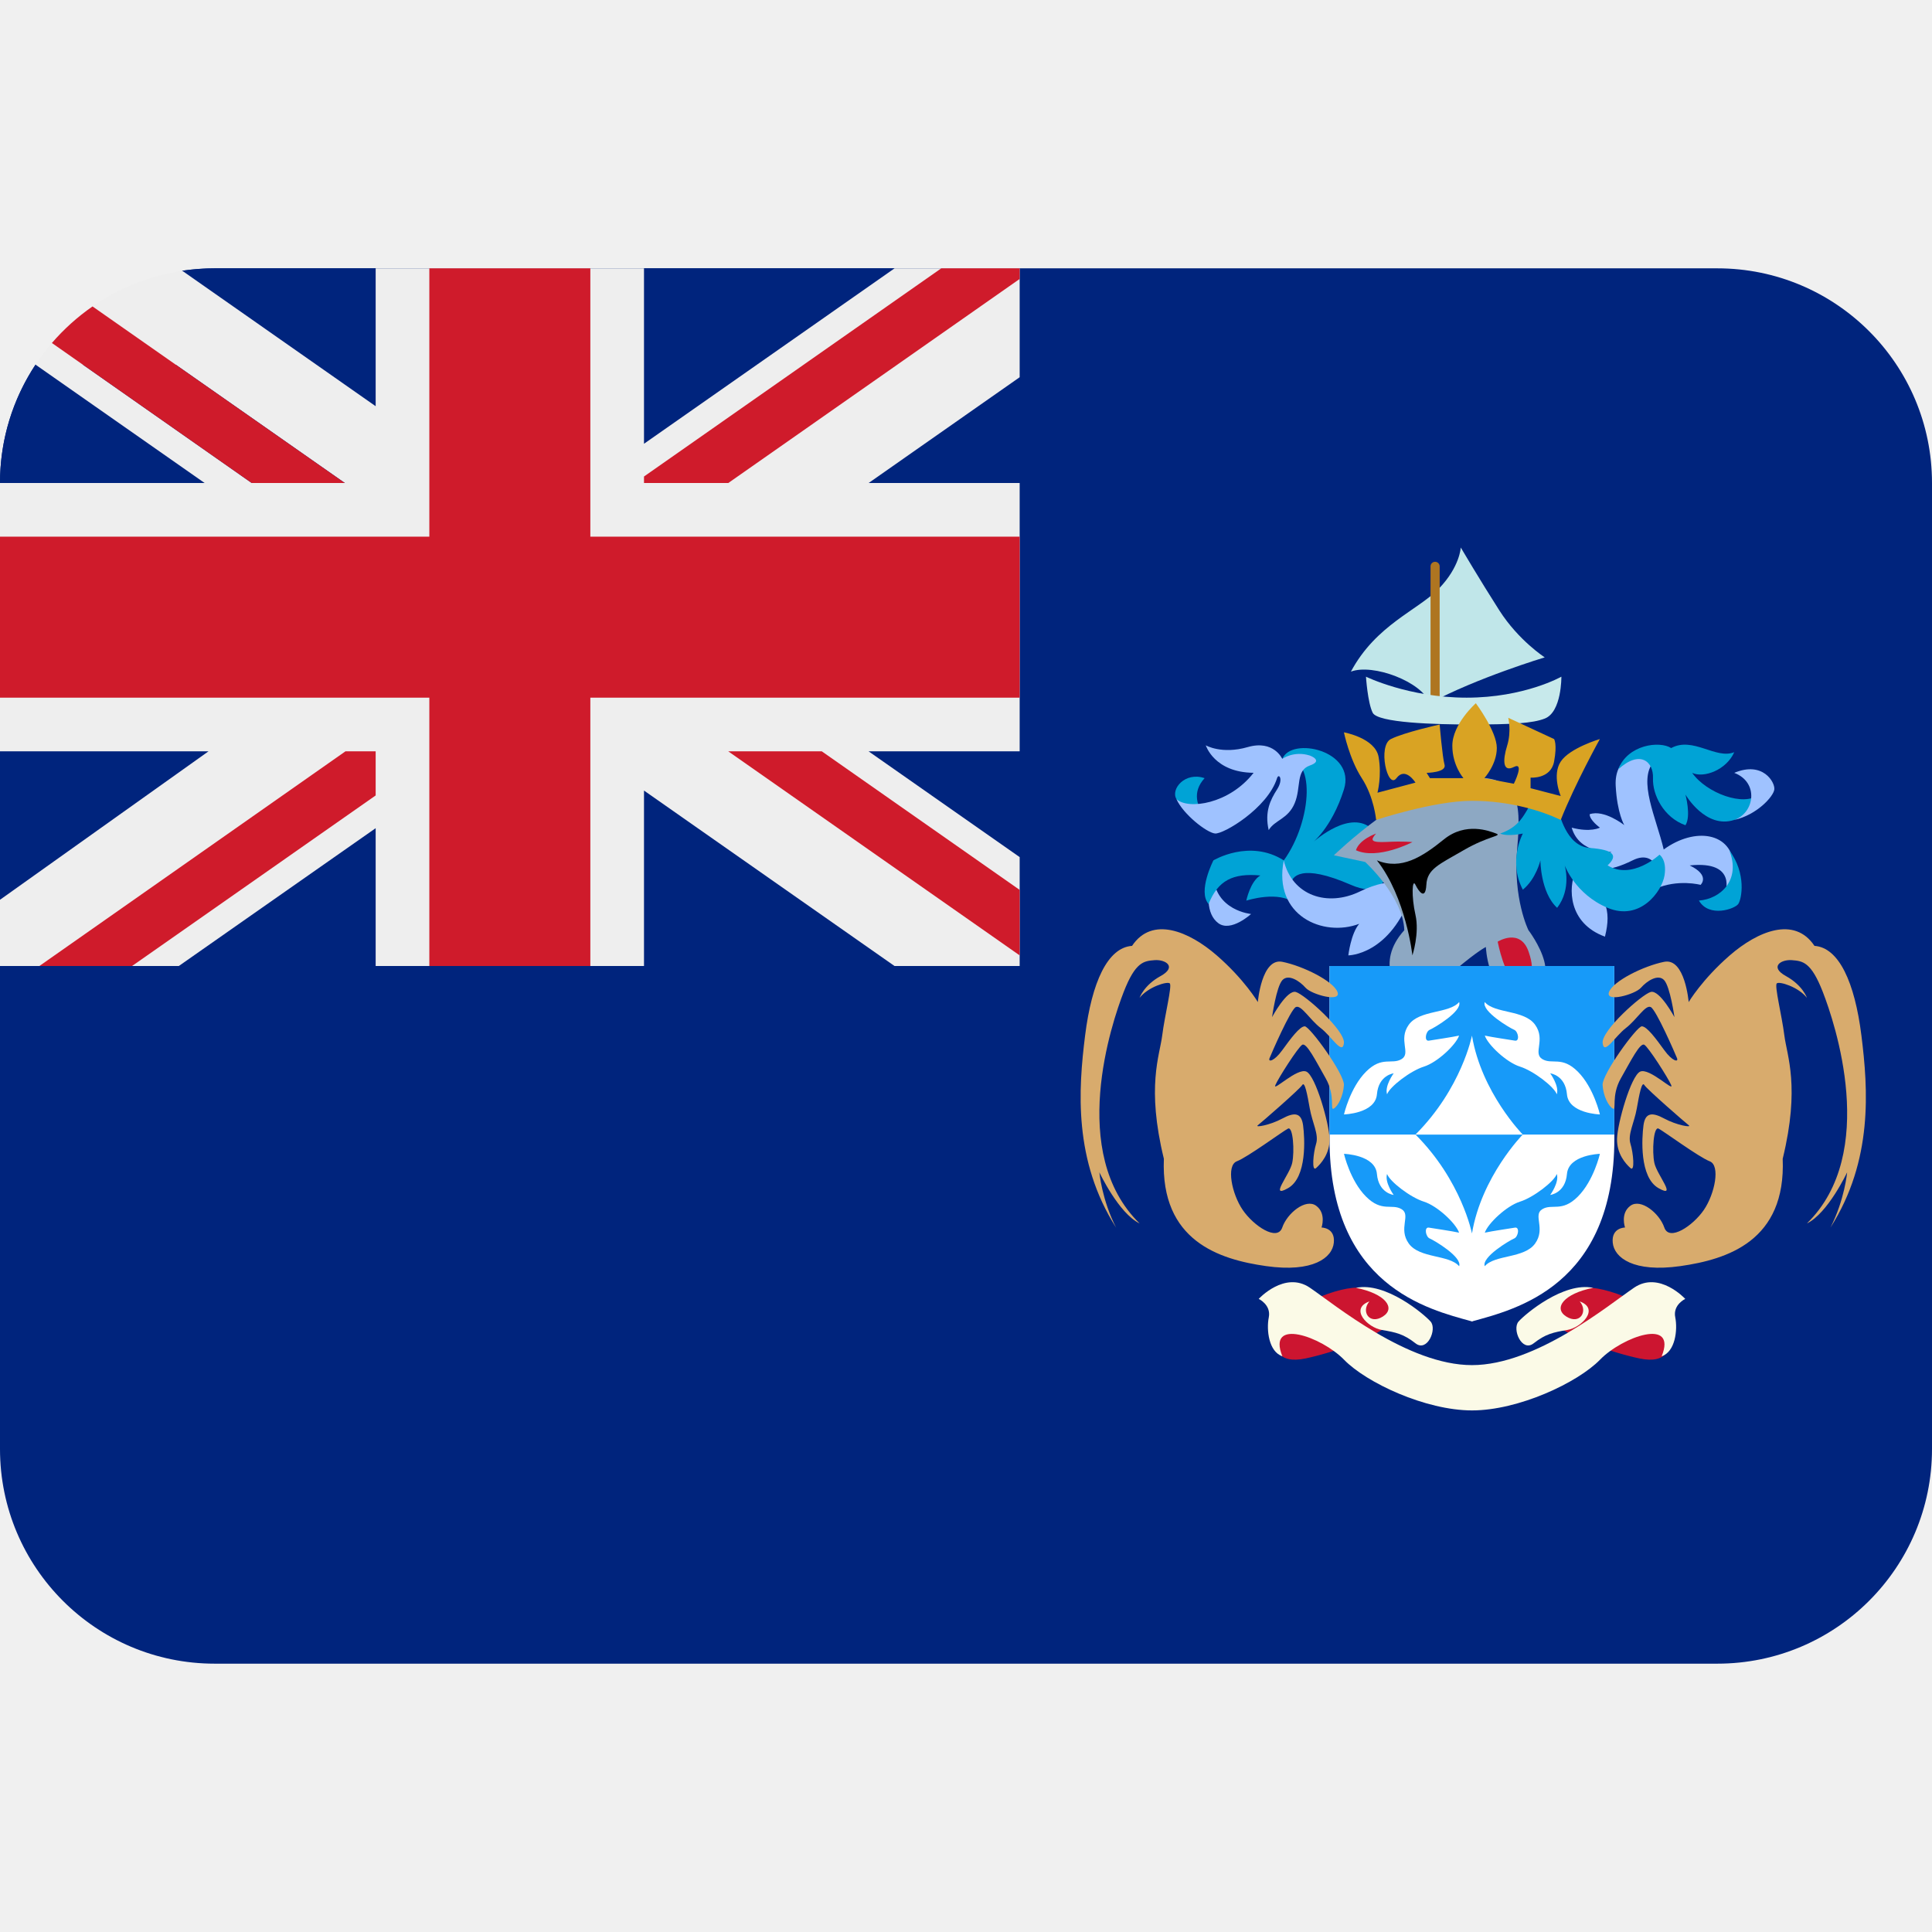
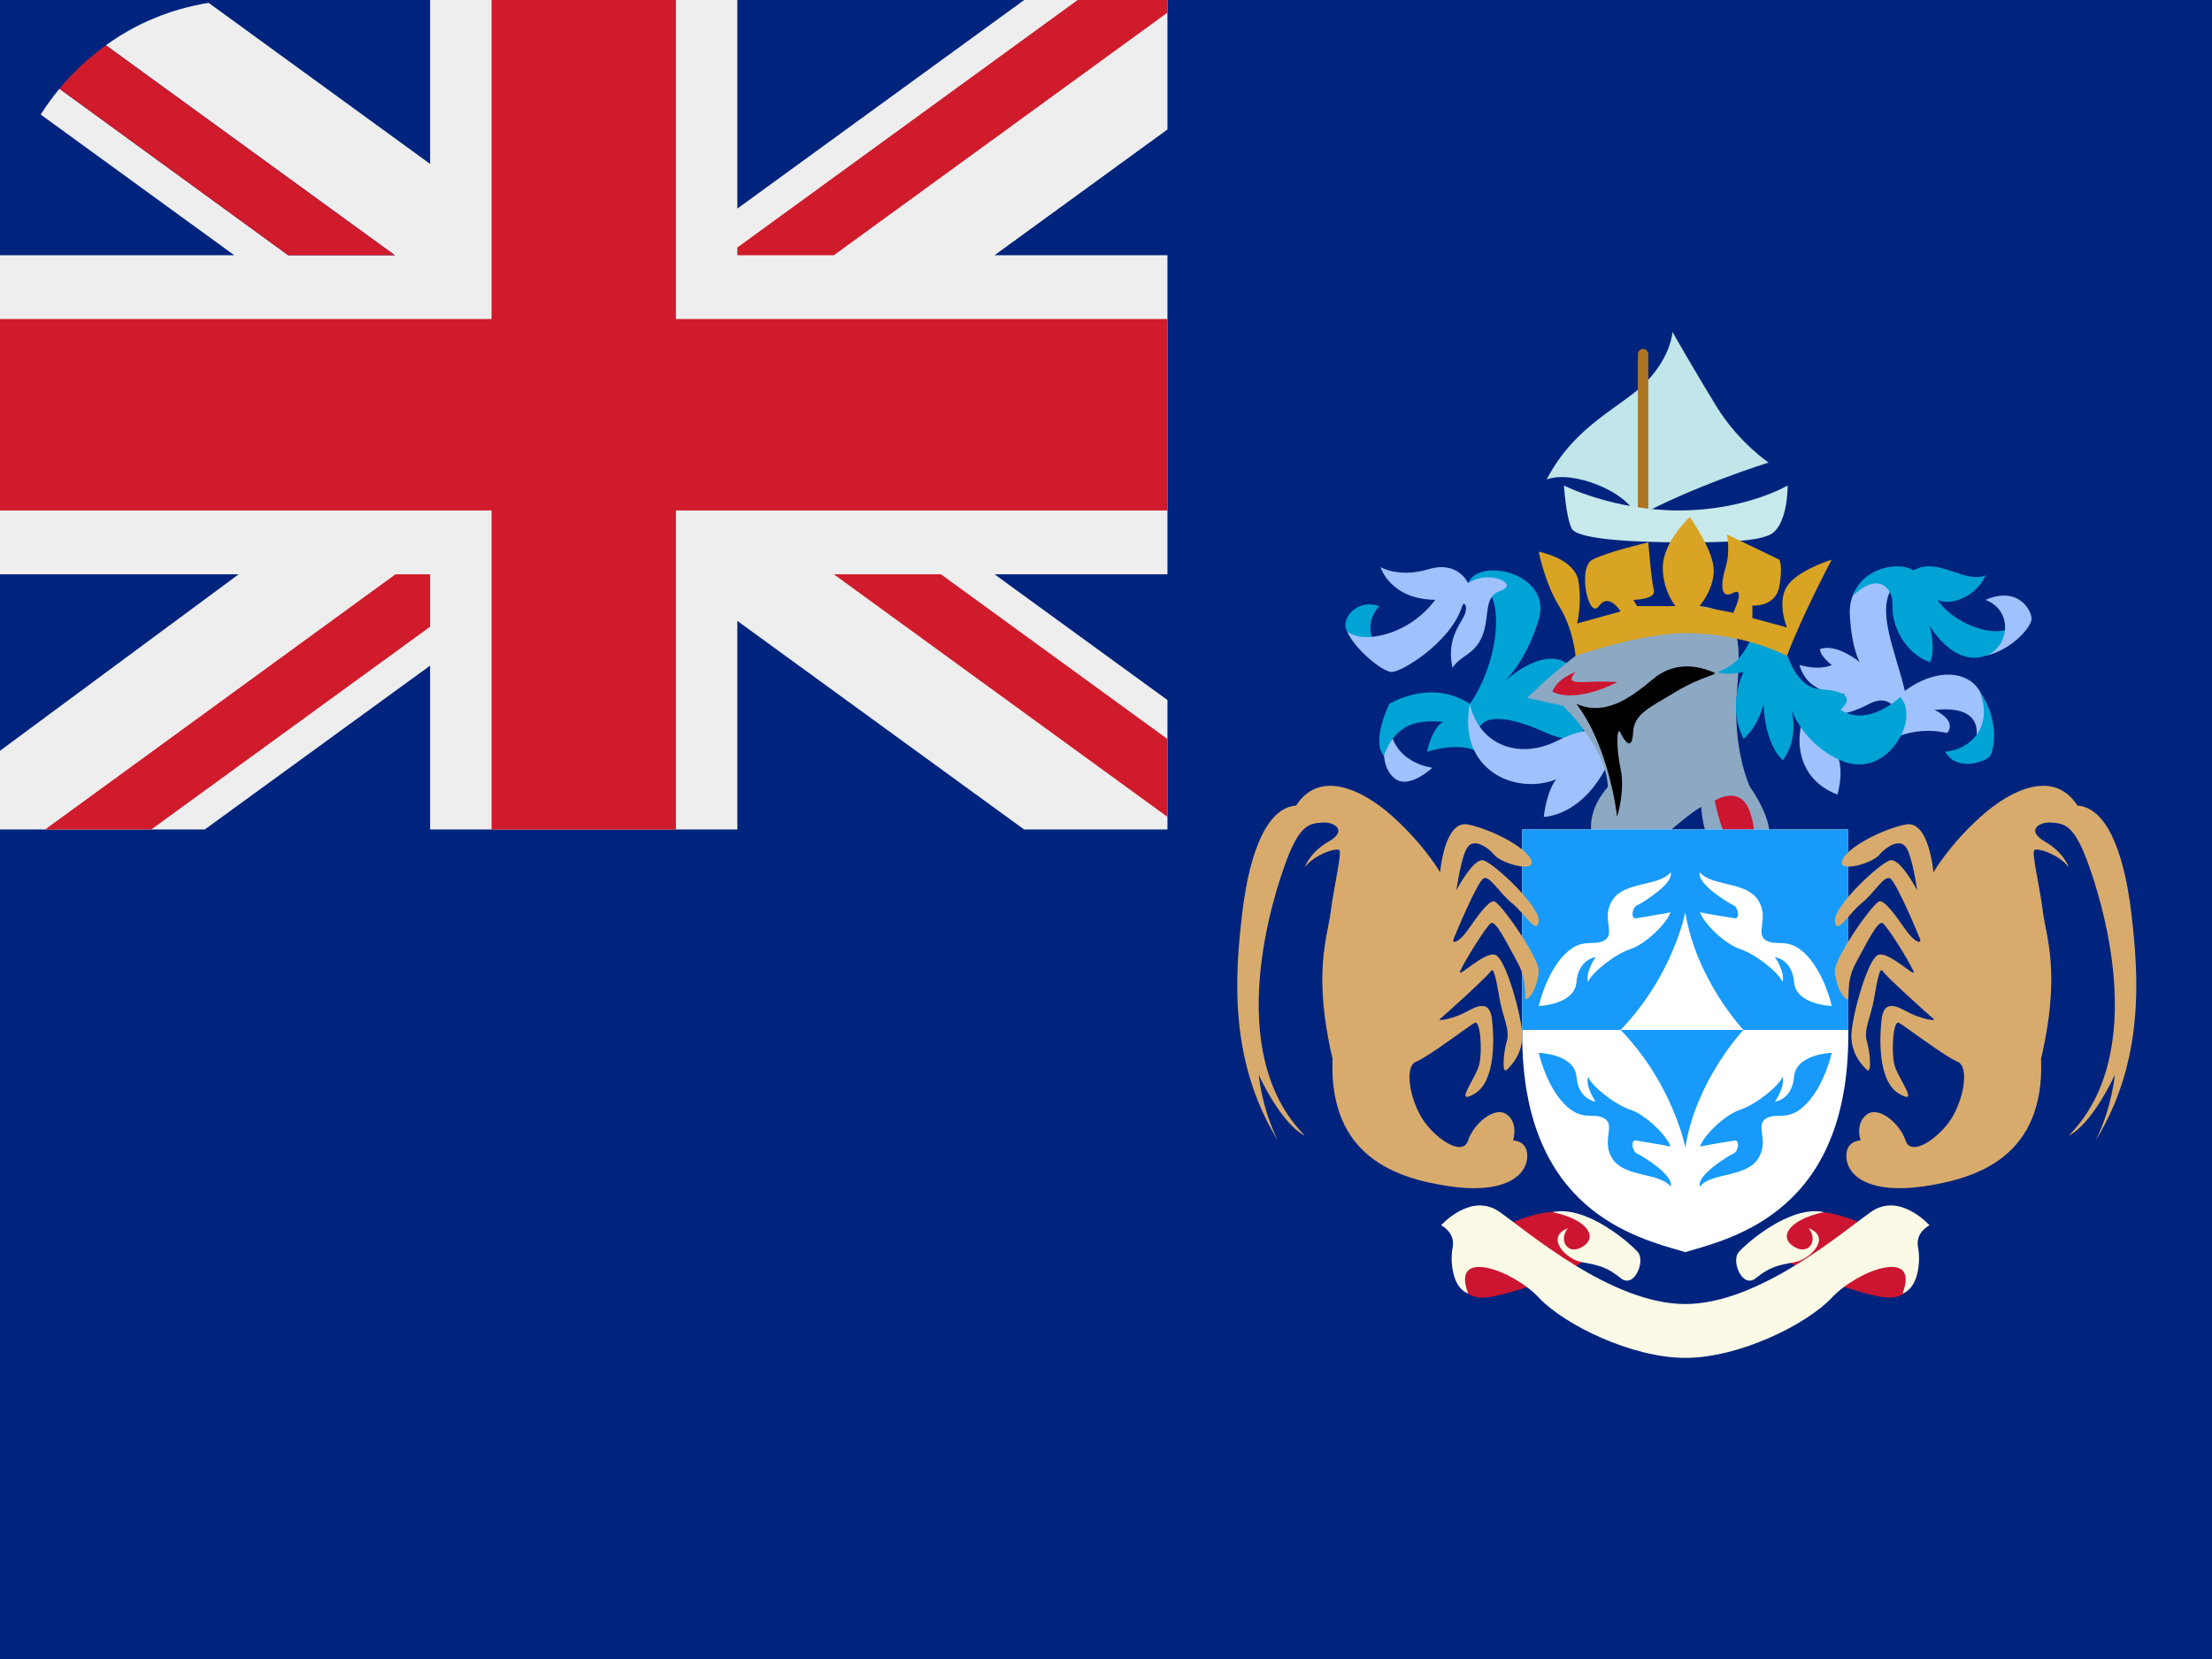
- <svg xmlns="http://www.w3.org/2000/svg" viewBox="0 0 36 36">
-   <path fill="#00247D" d="M32 5H4c-.205 0-.407.015-.604.045l-.004 1.754-2.73-.004C.244 7.427 0 8.185 0 9v18c0 2.209 1.791 4 4 4h28c2.209 0 4-1.791 4-4V9c0-2.209-1.791-4-4-4z" />
-   <path fill="#C0E6E9" d="M26.641 13.104c-.141-.401-1.062-.745-1.469-.589.469-.875 1.246-1.141 1.639-1.547.393-.406.408-.766.408-.766s.359.609.719 1.172.846.875.846.875-1.268.382-2.143.855z" />
-   <path fill="#AE7521" d="M26.826 13.019c0 .047-.038.085-.085.085-.047 0-.085-.038-.085-.085v-2.466c0-.047.038-.085.085-.085.047 0 .085.038.085.085v2.466z" />
-   <path fill="#C7E9EB" d="M27.412 13.5c-.673 0-1.74-.031-1.834-.219-.094-.188-.125-.672-.125-.672s.797.391 1.875.391c1.078 0 1.766-.391 1.766-.391s.008.659-.311.781c-.223.087-.605.11-1.371.11z" />
-   <path fill="#9FC2FF" d="M22.609 16.312c-.125.312-.141.719.094.891.234.172.609-.172.609-.172s-.671-.062-.703-.719z" />
-   <path fill="#00A3D6" d="M24.141 16.844c-.297-.266-.918-.062-.918-.062s.074-.36.262-.469c-.516-.047-.789.094-.965.531-.207-.234.09-.812.09-.812s.672-.406 1.312 0c.531-.734.615-2-.028-1.891.169-.422 1.378-.157 1.148.57-.229.727-.604 1.008-.604 1.008s.627-.592 1.056-.327c.429.265.616 1.505-.321 1.096-.938-.409-1.109-.153-1.125 0-.017.153.093.356.093.356z" />
-   <path fill="#9FC2FF" d="M26.312 16.625c-.4 1.177-1.188 1.177-1.188 1.177s.047-.406.203-.588c-.672.255-1.609-.151-1.406-1.182.156.656.812.875 1.422.578.61-.298 1.03-.163.969.015z" />
-   <path fill="#00A3D6" d="M21.922 14.891c-.114-.186.158-.516.524-.391-.243.266-.132.531 0 .719s-.399-.125-.524-.328z" />
-   <path fill="#9FC2FF" d="M24.406 14.078c-.297-.094-.513.062-.513.062s-.159-.359-.644-.219-.781-.033-.781-.033.156.506.891.512c-.453.583-1.219.693-1.438.49.125.281.562.625.719.641.156.016.979-.47 1.156-1.031.031-.099.125.015 0 .21-.125.196-.234.415-.156.758.113-.19.359-.203.484-.5s.016-.609.281-.703c.267-.093.001-.187.001-.187z" />
-   <path fill="#8DA8C3" d="M28.208 18.479c-.485 0-.521-.833-.521-.833s-.146.068-.562.419c-.417.351-1.042.419-1.042.419s-.479-.526.084-1.151c-.021-.625-.729-1.271-.729-1.271l-.583-.125s1.395-1.354 2.416-1.438 1.083.375 1 1.312.209 1.521.209 1.521.874 1.147-.272 1.147z" />
-   <path fill="#CC1530" d="M25.641 15.532c-.109.125-.105.171.205.156.311-.016.473.003.473.003s-.646.338-1.053.152c.062-.202.375-.311.375-.311zm2.266 2.015s.421-.266.577.188c.156.453-.02.5-.229.516-.208.015-.348-.704-.348-.704z" />
-   <path fill="#9FC2FF" d="M29.359 16.234c-.138.305-.141.969.547 1.219.125-.5.032-.797-.547-1.219zm1.485.328c.156-.156.047-.766-.422-.531-.469.234-.68.172-.801.094.082-.141.41-.25.41-.25s-.6.047-.745-.453c.354.094.526 0 .526 0s-.195-.141-.191-.25c.27-.094.645.203.645.203s-.133-.219-.16-.734c-.027-.516.395-.695.707-.449-.297.356.047 1.043.188 1.637.578-.422 1.281-.328 1.312.328.031.656-.172.5-.172.5s.25-.625-.656-.531c.391.188.203.362.203.362s-.422-.113-.844.074z" />
-   <path fill="#00A3D6" d="M28.799 14.875c-.408-.046-.252.455-.846.657.141.062.423 0 .423 0s-.28.515 0 1.046c.249-.203.327-.547.327-.547s0 .599.312.885c.274-.353.141-.792.141-.792s.191.536.799.792c.607.255 1.014-.307 1.061-.604.047-.297-.094-.386-.094-.386s-.512.48-.967.199c.201-.188.115-.291-.334-.325s-.559-.659-.605-.737c-.047-.079-.217-.188-.217-.188zm1.355-.54c.174-.46.768-.535.986-.396.406-.22.834.217 1.175.077-.143.328-.565.489-.784.385.266.38.972.635 1.234.405.263-.229.084.297-.45.472s-.909-.472-.909-.472.109.402 0 .571c-.406-.143-.617-.568-.605-.877s-.242-.534-.647-.165z" />
-   <path fill="#9FC2FF" d="M32.315 15.278c.419-.091.732-.436.747-.568.016-.132-.213-.534-.747-.309.466.177.378.749 0 .877z" />
-   <path fill="#00A3D6" d="M32.222 15.842c.325.439.231.908.169 1.001-.062.094-.546.262-.734-.062.405-.031.788-.386.565-.939z" />
-   <path fill="#D9A323" d="M27.428 14.922c-.714 0-1.786.356-1.786.356s-.037-.424-.267-.778-.333-.854-.333-.854.583.104.646.458-.021.667-.021.667l.708-.188s-.188-.305-.354-.083-.354-.604-.104-.729.909-.271.909-.271.05.604.091.75-.334.151-.334.151l.062.099h.625s-.208-.234-.208-.604c0-.405.438-.792.438-.792s.391.523.391.833-.233.563-.233.563l.55.104s.208-.417 0-.312-.209-.125-.125-.396.021-.521.021-.521l.854.396s.062.091 0 .42c-.062.33-.438.299-.438.299v.197l.562.146s-.167-.388 0-.642.729-.42.729-.42-.459.827-.729 1.507c-.345-.164-.94-.356-1.654-.356z" />
-   <path fill="#FFF" d="M27.437 18h-2.663v3.219c0 2.747 1.848 3.181 2.644 3.401v.005l.01-.003.009.003v-.005c.796-.221 2.644-.654 2.644-3.401V18h-2.644z" />
-   <path fill="#179AF9" d="M27.418 18h-2.644v3.141h5.306V18h-2.662z" />
-   <path fill="#179AF9" d="M27.428 22.984s-.193-.984-1.053-1.844h2s-.77.782-.947 1.844z" />
-   <path fill="#FFF" d="M27.428 19.297s-.193.984-1.053 1.844h2s-.77-.782-.947-1.844zm-.24 0c-.059.173-.406.5-.656.578s-.637.375-.686.516c-.049-.157.123-.391.123-.391s-.281.031-.312.391c-.031.359-.614.375-.614.375s.114-.5.411-.797c.297-.297.48-.125.662-.234.182-.109-.068-.359.135-.641.203-.281.75-.203.938-.422.062.172-.469.484-.547.516-.078.031-.109.219-.016.203.093-.016.421-.063.562-.094zm.479 0c.059.173.406.5.656.578s.637.375.686.516c.049-.157-.123-.391-.123-.391s.281.031.312.391c.031.359.614.375.614.375s-.114-.5-.411-.797c-.297-.297-.48-.125-.662-.234-.182-.109.068-.359-.135-.641-.203-.281-.75-.203-.938-.422-.062.172.469.484.547.516.078.031.109.219.016.203-.093-.016-.421-.063-.562-.094z" />
-   <path fill="#179AF9" d="M27.188 22.969c-.059-.173-.406-.5-.656-.578-.25-.078-.637-.375-.686-.516-.049.156.123.391.123.391s-.281-.031-.312-.391c-.031-.359-.614-.375-.614-.375s.114.5.411.797c.297.297.48.125.662.234.182.109-.068.359.135.641.203.281.75.203.938.422.062-.172-.469-.484-.547-.516-.078-.031-.109-.219-.016-.203.093.016.421.063.562.094zm.479 0c.059-.173.406-.5.656-.578.25-.078.637-.375.686-.516.049.156-.123.391-.123.391s.281-.031.312-.391c.031-.359.614-.375.614-.375s-.114.5-.411.797c-.297.297-.48.125-.662.234-.182.109.068.359-.135.641-.203.281-.75.203-.938.422-.062-.172.469-.484.547-.516.078-.031.109-.219.016-.203-.093.016-.421.063-.562.094z" />
-   <path d="M25.656 16.031c.453.188.844-.062 1.25-.391.406-.328.846-.156.971-.109s-.143.043-.604.311c-.461.267-.68.351-.695.645-.016.294-.141.128-.203 0-.062-.128-.078.216 0 .56.078.344-.057.755-.057.755s-.117-1.078-.662-1.771z" />
-   <path fill="#D8AB6D" d="M21.234 18.594s.078-.234.391-.406.094-.312-.109-.297c-.203.016-.359.031-.578.594-.219.562-1.047 3 .297 4.312-.391-.188-.75-.953-.75-.953s.047.516.312 1.031c-.797-1.25-.703-2.578-.578-3.578s.422-1.641.875-1.672c.375-.562 1.062-.271 1.578.177s.766.87.766.87.068-.828.456-.75c.388.078.95.359 1.028.562s-.484.047-.594-.078c-.109-.125-.322-.266-.434-.141-.112.125-.191.688-.191.688s.277-.516.443-.469.922.719.896.953-.229-.125-.433-.281c-.203-.156-.363-.438-.463-.391-.1.047-.459.875-.49.953-.031.078.084.062.237-.149.153-.211.325-.445.419-.445.094 0 .742.891.73 1.094-.012.203-.108.391-.188.438-.08.047.036-.233-.151-.562s-.359-.673-.438-.626c-.078.047-.438.609-.5.75-.062.141.406-.328.578-.25.172.078.424.967.431 1.25.007.283-.163.469-.25.547-.087.078-.054-.281 0-.453s-.071-.391-.118-.656c-.047-.266-.094-.516-.141-.438-.047.078-.766.703-.828.75-.062.047.225 0 .456-.125s.356-.109.388.125c.031.234.078.969-.281 1.172-.359.203.031-.25.078-.469.047-.219.016-.688-.078-.641-.094.047-.75.531-.953.609-.203.078-.094.609.109.906.203.297.646.594.737.328.091-.266.436-.547.631-.406.194.141.101.406.101.406s.256 0 .229.281c-.026.281-.386.562-1.261.438s-1.969-.469-1.906-2c-.328-1.344-.078-1.922-.031-2.297.047-.375.188-.927.141-.971-.047-.043-.406.067-.563.27zm12.436 0s-.078-.234-.391-.406-.094-.312.109-.297c.203.016.359.031.578.594.219.562 1.047 3-.297 4.312.391-.188.75-.953.75-.953s-.047.516-.312 1.031c.797-1.25.703-2.578.578-3.578s-.422-1.641-.875-1.672c-.375-.562-1.062-.271-1.578.177s-.766.87-.766.87-.068-.828-.456-.75c-.388.078-.95.359-1.028.562-.078.203.484.047.594-.078.109-.125.322-.266.434-.141.112.125.191.688.191.688s-.277-.516-.443-.469c-.166.047-.922.719-.895.953.026.234.229-.125.433-.281.203-.156.363-.438.463-.391.1.047.459.875.49.953.031.078-.084.062-.237-.149-.153-.211-.325-.445-.419-.445-.094 0-.742.891-.731 1.094.012.203.108.391.189.438.08.047-.036-.233.151-.562s.359-.673.438-.626c.078.047.438.609.5.75.062.141-.406-.328-.578-.25-.172.078-.424.967-.431 1.25-.007.283.163.469.25.547.087.078.054-.281 0-.453s.071-.391.118-.656c.047-.266.094-.516.141-.438.047.078.766.703.828.75.062.047-.225 0-.456-.125s-.356-.109-.388.125c-.031.234-.078.969.281 1.172.359.203-.031-.25-.078-.469-.047-.219-.016-.688.078-.641.094.047.75.531.953.609.203.078.094.609-.109.906-.203.297-.646.594-.737.328-.091-.266-.437-.547-.631-.406-.194.141-.101.406-.101.406s-.256 0-.229.281c.026.281.386.562 1.261.438.875-.125 1.969-.469 1.906-2 .328-1.344.078-1.922.031-2.297-.047-.375-.188-.927-.141-.971.046-.043.406.067.562.27z" />
-   <path fill="#CC1530" d="M23.797 24.797c.128-.448 1.219-.859 1.562-.797.344.062.969.312.609.625-.359.312-1.125.578-1.641.688-.515.109-.624-.188-.53-.516zm7.282 0c-.128-.448-1.219-.859-1.562-.797-.344.062-.969.312-.609.625.359.312 1.125.578 1.641.688.514.109.624-.188.53-.516z" />
-   <path fill="#FBFAE7" d="M31.402 24.203s-.484-.527-.953-.209c-.469.318-1.824 1.443-3.021 1.443-1.197 0-2.553-1.125-3.021-1.443-.469-.318-.953.209-.953.209s.234.109.188.344c-.047.234 0 .641.253.725-.294-.729.731-.365 1.149.064.418.43 1.52.945 2.385.945.865 0 1.967-.516 2.385-.945.418-.43 1.443-.793 1.149-.064.253-.084.3-.49.253-.725-.048-.235.186-.344.186-.344z" />
-   <path fill="#FBFAE7" d="M25.266 23.997c.55-.116 1.266.487 1.391.628s-.062.578-.281.406c-.219-.172-.362-.205-.627-.249-.265-.044-.609-.395-.232-.532-.161.188 0 .44.25.282.249-.157.045-.428-.501-.535zm4.421 0c-.55-.116-1.266.487-1.391.628s.062.578.281.406c.219-.172.362-.205.627-.249.265-.044.609-.395.232-.532.161.188 0 .44-.25.282-.249-.157-.046-.428.501-.535z" />
-   <path fill="#00247D" d="M19 18V5H4c-.32 0-.604.045-.604.045l-.004 1.754-2.73-.004S.62 6.854.535 7C.195 7.589 0 8.272 0 9v9h19z" />
-   <path fill="#EEE" d="M19 5h-2.331L12 8.269V5H7v2.569L3.396 5.045c-.614.094-1.19.325-1.672.665L6.426 9H4.69L.967 6.391c-.11.129-.211.262-.305.404L3.813 9H0v5h3.885L0 16.766V18h3.332L7 15.432V18h5v-3.269L16.668 18H19v-2.029L16.185 14H19V9h-2.814L19 7.029V5z" />
-   <path fill="#CF1B2B" d="M11 5H8v5H0v3h8v5h3v-5h8v-3h-8z" />
-   <path fill="#CF1B2B" d="M19 5h-1.461L12 8.879V9h1.571L19 5.198zm-17.276.71c-.281.195-.534.423-.757.681L4.69 9h1.735L1.724 5.71zM6.437 14L.734 18h1.727L7 14.822V14zM19 17.802v-1.22L15.313 14H13.57z" />
+ <svg xmlns="http://www.w3.org/2000/svg" viewBox="0 0 640 480">
+   <path fill="#00247D" d="M0 0h640v480H0z" />
+   <g transform="translate(0,-92.3077) scale(17.7778,18.4615)">
+     <path fill="#C0E6E9" d="M26.641 13.104c-.141-.401-1.062-.745-1.469-.589.469-.875 1.246-1.141 1.639-1.547.393-.406.408-.766.408-.766s.359.609.719 1.172.846.875.846.875-1.268.382-2.143.855z" />
+     <path fill="#AE7521" d="M26.826 13.019c0 .047-.038.085-.085.085-.047 0-.085-.038-.085-.085v-2.466c0-.047.038-.085.085-.085.047 0 .085.038.085.085v2.466z" />
+     <path fill="#C7E9EB" d="M27.412 13.5c-.673 0-1.74-.031-1.834-.219-.094-.188-.125-.672-.125-.672s.797.391 1.875.391c1.078 0 1.766-.391 1.766-.391s.008.659-.311.781c-.223.087-.605.11-1.371.11z" />
+     <path fill="#9FC2FF" d="M22.609 16.312c-.125.312-.141.719.094.891.234.172.609-.172.609-.172s-.671-.062-.703-.719z" />
+     <path fill="#00A3D6" d="M24.141 16.844c-.297-.266-.918-.062-.918-.062s.074-.36.262-.469c-.516-.047-.789.094-.965.531-.207-.234.09-.812.09-.812s.672-.406 1.312 0c.531-.734.615-2-.028-1.891.169-.422 1.378-.157 1.148.57-.229.727-.604 1.008-.604 1.008s.627-.592 1.056-.327c.429.265.616 1.505-.321 1.096-.938-.409-1.109-.153-1.125 0-.017.153.093.356.093.356z" />
+     <path fill="#9FC2FF" d="M26.312 16.625c-.4 1.177-1.188 1.177-1.188 1.177s.047-.406.203-.588c-.672.255-1.609-.151-1.406-1.182.156.656.812.875 1.422.578.61-.298 1.03-.163.969.015z" />
+     <path fill="#00A3D6" d="M21.922 14.891c-.114-.186.158-.516.524-.391-.243.266-.132.531 0 .719s-.399-.125-.524-.328z" />
+     <path fill="#9FC2FF" d="M24.406 14.078c-.297-.094-.513.062-.513.062s-.159-.359-.644-.219-.781-.033-.781-.033.156.506.891.512c-.453.583-1.219.693-1.438.49.125.281.562.625.719.641.156.016.979-.47 1.156-1.031.031-.099.125.015 0 .21-.125.196-.234.415-.156.758.113-.19.359-.203.484-.5s.016-.609.281-.703c.267-.093.001-.187.001-.187z" />
+     <path fill="#8DA8C3" d="M28.208 18.479c-.485 0-.521-.833-.521-.833s-.146.068-.562.419c-.417.351-1.042.419-1.042.419s-.479-.526.084-1.151c-.021-.625-.729-1.271-.729-1.271l-.583-.125s1.395-1.354 2.416-1.438 1.083.375 1 1.312.209 1.521.209 1.521.874 1.147-.272 1.147z" />
+     <path fill="#CC1530" d="M25.641 15.532c-.109.125-.105.171.205.156.311-.016.473.003.473.003s-.646.338-1.053.152c.062-.202.375-.311.375-.311zm2.266 2.015s.421-.266.577.188c.156.453-.02.5-.229.516-.208.015-.348-.704-.348-.704z" />
+     <path fill="#9FC2FF" d="M29.359 16.234c-.138.305-.141.969.547 1.219.125-.5.032-.797-.547-1.219zm1.485.328c.156-.156.047-.766-.422-.531-.469.234-.68.172-.801.094.082-.141.41-.25.41-.25s-.6.047-.745-.453c.354.094.526 0 .526 0s-.195-.141-.191-.25c.27-.094.645.203.645.203s-.133-.219-.16-.734c-.027-.516.395-.695.707-.449-.297.356.047 1.043.188 1.637.578-.422 1.281-.328 1.312.328.031.656-.172.5-.172.5s.25-.625-.656-.531c.391.188.203.362.203.362s-.422-.113-.844.074z" />
+     <path fill="#00A3D6" d="M28.799 14.875c-.408-.046-.252.455-.846.657.141.062.423 0 .423 0s-.28.515 0 1.046c.249-.203.327-.547.327-.547s0 .599.312.885c.274-.353.141-.792.141-.792s.191.536.799.792c.607.255 1.014-.307 1.061-.604.047-.297-.094-.386-.094-.386s-.512.48-.967.199c.201-.188.115-.291-.334-.325s-.559-.659-.605-.737c-.047-.079-.217-.188-.217-.188zm1.355-.54c.174-.46.768-.535.986-.396.406-.22.834.217 1.175.077-.143.328-.565.489-.784.385.266.38.972.635 1.234.405.263-.229.084.297-.45.472s-.909-.472-.909-.472.109.402 0 .571c-.406-.143-.617-.568-.605-.877s-.242-.534-.647-.165z" />
+     <path fill="#9FC2FF" d="M32.315 15.278c.419-.091.732-.436.747-.568.016-.132-.213-.534-.747-.309.466.177.378.749 0 .877z" />
+     <path fill="#00A3D6" d="M32.222 15.842c.325.439.231.908.169 1.001-.062.094-.546.262-.734-.062.405-.031.788-.386.565-.939z" />
+     <path fill="#D9A323" d="M27.428 14.922c-.714 0-1.786.356-1.786.356s-.037-.424-.267-.778-.333-.854-.333-.854.583.104.646.458-.021.667-.021.667l.708-.188s-.188-.305-.354-.083-.354-.604-.104-.729.909-.271.909-.271.05.604.091.75-.334.151-.334.151l.062.099h.625s-.208-.234-.208-.604c0-.405.438-.792.438-.792s.391.523.391.833-.233.563-.233.563l.55.104s.208-.417 0-.312-.209-.125-.125-.396.021-.521.021-.521l.854.396s.062.091 0 .42c-.062.33-.438.299-.438.299v.197l.562.146s-.167-.388 0-.642.729-.42.729-.42-.459.827-.729 1.507c-.345-.164-.94-.356-1.654-.356z" />
+     <path fill="#FFF" d="M27.437 18h-2.663v3.219c0 2.747 1.848 3.181 2.644 3.401v.005l.01-.003.009.003v-.005c.796-.221 2.644-.654 2.644-3.401V18h-2.644z" />
+     <path fill="#179AF9" d="M27.418 18h-2.644v3.141h5.306V18h-2.662z" />
+     <path fill="#179AF9" d="M27.428 22.984s-.193-.984-1.053-1.844h2s-.77.782-.947 1.844z" />
+     <path fill="#FFF" d="M27.428 19.297s-.193.984-1.053 1.844h2s-.77-.782-.947-1.844zm-.24 0c-.059.173-.406.5-.656.578s-.637.375-.686.516c-.049-.157.123-.391.123-.391s-.281.031-.312.391c-.031.359-.614.375-.614.375s.114-.5.411-.797c.297-.297.48-.125.662-.234.182-.109-.068-.359.135-.641.203-.281.75-.203.938-.422.062.172-.469.484-.547.516-.078.031-.109.219-.016.203.093-.016.421-.063.562-.094zm.479 0c.059.173.406.5.656.578s.637.375.686.516c.049-.157-.123-.391-.123-.391s.281.031.312.391c.031.359.614.375.614.375s-.114-.5-.411-.797c-.297-.297-.48-.125-.662-.234-.182-.109.068-.359-.135-.641-.203-.281-.75-.203-.938-.422-.062.172.469.484.547.516.078.031.109.219.016.203-.093-.016-.421-.063-.562-.094z" />
+     <path fill="#179AF9" d="M27.188 22.969c-.059-.173-.406-.5-.656-.578-.25-.078-.637-.375-.686-.516-.049.156.123.391.123.391s-.281-.031-.312-.391c-.031-.359-.614-.375-.614-.375s.114.5.411.797c.297.297.48.125.662.234.182.109-.068.359.135.641.203.281.75.203.938.422.062-.172-.469-.484-.547-.516-.078-.031-.109-.219-.016-.203.093.016.421.063.562.094zm.479 0c.059-.173.406-.5.656-.578.25-.078.637-.375.686-.516.049.156-.123.391-.123.391s.281-.031.312-.391c.031-.359.614-.375.614-.375s-.114.5-.411.797c-.297.297-.48.125-.662.234-.182.109.068.359-.135.641-.203.281-.75.203-.938.422-.062-.172.469-.484.547-.516.078-.031.109-.219.016-.203-.093.016-.421.063-.562.094z" />
+     <path d="M25.656 16.031c.453.188.844-.062 1.25-.391.406-.328.846-.156.971-.109s-.143.043-.604.311c-.461.267-.68.351-.695.645-.016.294-.141.128-.203 0-.062-.128-.078.216 0 .56.078.344-.057.755-.057.755s-.117-1.078-.662-1.771z" />
+     <path fill="#D8AB6D" d="M21.234 18.594s.078-.234.391-.406.094-.312-.109-.297c-.203.016-.359.031-.578.594-.219.562-1.047 3 .297 4.312-.391-.188-.75-.953-.75-.953s.047.516.312 1.031c-.797-1.25-.703-2.578-.578-3.578s.422-1.641.875-1.672c.375-.562 1.062-.271 1.578.177s.766.87.766.87.068-.828.456-.75c.388.078.95.359 1.028.562s-.484.047-.594-.078c-.109-.125-.322-.266-.434-.141-.112.125-.191.688-.191.688s.277-.516.443-.469.922.719.896.953-.229-.125-.433-.281c-.203-.156-.363-.438-.463-.391-.1.047-.459.875-.49.953-.031.078.084.062.237-.149.153-.211.325-.445.419-.445.094 0 .742.891.73 1.094-.012.203-.108.391-.188.438-.08.047.036-.233-.151-.562s-.359-.673-.438-.626c-.078.047-.438.609-.5.75-.062.141.406-.328.578-.25.172.078.424.967.431 1.25.007.283-.163.469-.25.547-.087.078-.054-.281 0-.453s-.071-.391-.118-.656c-.047-.266-.094-.516-.141-.438-.047.078-.766.703-.828.75-.062.047.225 0 .456-.125s.356-.109.388.125c.031.234.078.969-.281 1.172-.359.203.031-.25.078-.469.047-.219.016-.688-.078-.641-.094.047-.75.531-.953.609-.203.078-.094.609.109.906.203.297.646.594.737.328.091-.266.436-.547.631-.406.194.141.101.406.101.406s.256 0 .229.281c-.026.281-.386.562-1.261.438s-1.969-.469-1.906-2c-.328-1.344-.078-1.922-.031-2.297.047-.375.188-.927.141-.971-.047-.043-.406.067-.563.27zm12.436 0s-.078-.234-.391-.406-.094-.312.109-.297c.203.016.359.031.578.594.219.562 1.047 3-.297 4.312.391-.188.75-.953.75-.953s-.047.516-.312 1.031c.797-1.25.703-2.578.578-3.578s-.422-1.641-.875-1.672c-.375-.562-1.062-.271-1.578.177s-.766.87-.766.87-.068-.828-.456-.75c-.388.078-.95.359-1.028.562-.078.203.484.047.594-.078.109-.125.322-.266.434-.141.112.125.191.688.191.688s-.277-.516-.443-.469c-.166.047-.922.719-.895.953.026.234.229-.125.433-.281.203-.156.363-.438.463-.391.1.047.459.875.49.953.031.078-.084.062-.237-.149-.153-.211-.325-.445-.419-.445-.094 0-.742.891-.731 1.094.012.203.108.391.189.438.08.047-.036-.233.151-.562s.359-.673.438-.626c.078.047.438.609.5.75.062.141-.406-.328-.578-.25-.172.078-.424.967-.431 1.25-.007.283.163.469.25.547.087.078.054-.281 0-.453s.071-.391.118-.656c.047-.266.094-.516.141-.438.047.078.766.703.828.75.062.047-.225 0-.456-.125s-.356-.109-.388.125c-.031.234-.078.969.281 1.172.359.203-.031-.25-.078-.469-.047-.219-.016-.688.078-.641.094.047.75.531.953.609.203.078.094.609-.109.906-.203.297-.646.594-.737.328-.091-.266-.437-.547-.631-.406-.194.141-.101.406-.101.406s-.256 0-.229.281c.026.281.386.562 1.261.438.875-.125 1.969-.469 1.906-2 .328-1.344.078-1.922.031-2.297-.047-.375-.188-.927-.141-.971.046-.043.406.067.562.27z" />
+     <path fill="#CC1530" d="M23.797 24.797c.128-.448 1.219-.859 1.562-.797.344.062.969.312.609.625-.359.312-1.125.578-1.641.688-.515.109-.624-.188-.53-.516zm7.282 0c-.128-.448-1.219-.859-1.562-.797-.344.062-.969.312-.609.625.359.312 1.125.578 1.641.688.514.109.624-.188.53-.516z" />
+     <path fill="#FBFAE7" d="M31.402 24.203s-.484-.527-.953-.209c-.469.318-1.824 1.443-3.021 1.443-1.197 0-2.553-1.125-3.021-1.443-.469-.318-.953.209-.953.209s.234.109.188.344c-.047.234 0 .641.253.725-.294-.729.731-.365 1.149.064.418.43 1.52.945 2.385.945.865 0 1.967-.516 2.385-.945.418-.43 1.443-.793 1.149-.064.253-.084.3-.49.253-.725-.048-.235.186-.344.186-.344z" />
+     <path fill="#FBFAE7" d="M25.266 23.997c.55-.116 1.266.487 1.391.628s-.062.578-.281.406c-.219-.172-.362-.205-.627-.249-.265-.044-.609-.395-.232-.532-.161.188 0 .44.25.282.249-.157.045-.428-.501-.535zm4.421 0c-.55-.116-1.266.487-1.391.628s.062.578.281.406c.219-.172.362-.205.627-.249.265-.044.609-.395.232-.532.161.188 0 .44-.25.282-.249-.157-.046-.428.501-.535z" />
+     <path fill="#00247D" d="M19 18V5H4c-.32 0-.604.045-.604.045l-.004 1.754-2.73-.004S.62 6.854.535 7C.195 7.589 0 8.272 0 9v9h19z" />
+     <path fill="#EEE" d="M19 5h-2.331L12 8.269V5H7v2.569L3.396 5.045c-.614.094-1.19.325-1.672.665L6.426 9H4.69L.967 6.391c-.11.129-.211.262-.305.404L3.813 9H0v5h3.885L0 16.766V18h3.332L7 15.432V18h5v-3.269L16.668 18H19v-2.029L16.185 14H19V9h-2.814L19 7.029V5z" />
+     <path fill="#CF1B2B" d="M11 5H8v5H0v3h8v5h3v-5h8v-3h-8z" />
+     <path fill="#CF1B2B" d="M19 5h-1.461L12 8.879V9h1.571L19 5.198zm-17.276.71c-.281.195-.534.423-.757.681L4.69 9h1.735L1.724 5.71zM6.437 14L.734 18h1.727L7 14.822V14zM19 17.802v-1.22L15.313 14H13.57z" />
+   </g>
</svg>
